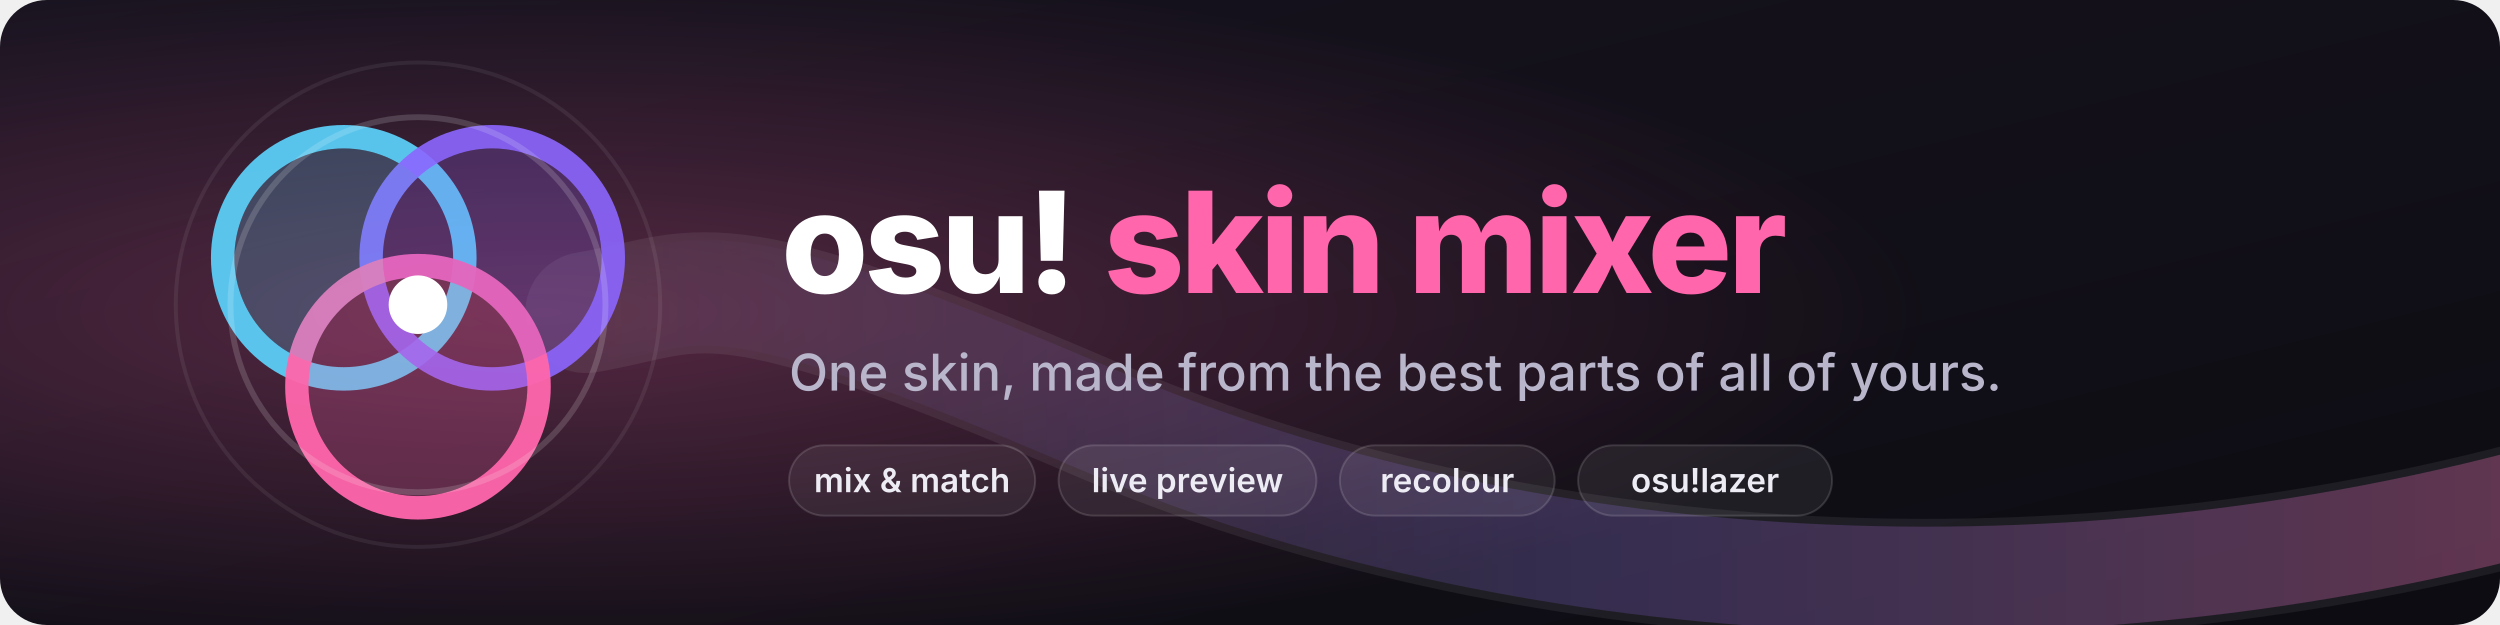
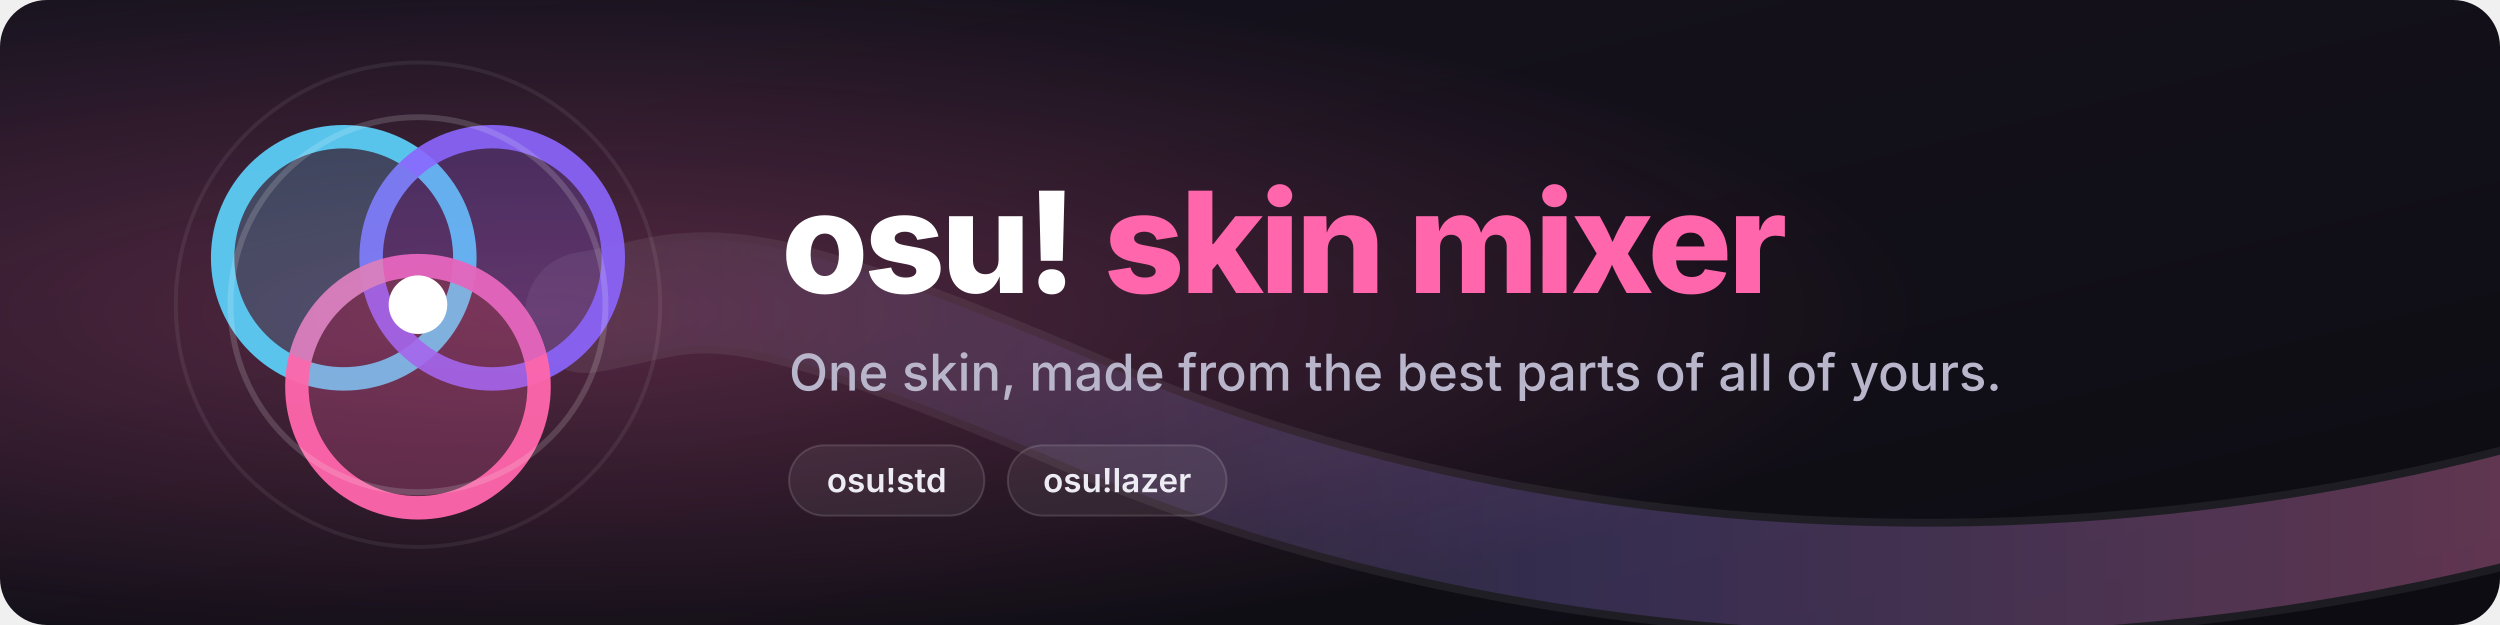
<svg xmlns="http://www.w3.org/2000/svg" viewBox="0 0 1280 320" width="1280" height="320" role="img" aria-label="osu! skin mixer: build one skin out of the best parts of many">
  <defs>
    <linearGradient id="bg" x1="0" y1="0" x2="1" y2="1">
      <stop offset="0" stop-color="#17131f" />
      <stop offset="1" stop-color="#0d0c12" />
    </linearGradient>
    <radialGradient id="glow" cx="0.22" cy="0.5" r="0.55">
      <stop offset="0" stop-color="#ff66ab" stop-opacity="0.28" />
      <stop offset="1" stop-color="#ff66ab" stop-opacity="0" />
    </radialGradient>
    <linearGradient id="track" x1="0" y1="0" x2="1" y2="0">
      <stop offset="0" stop-color="#8c66ff" stop-opacity="0" />
      <stop offset="0.5" stop-color="#8c66ff" stop-opacity="0.55" />
      <stop offset="1" stop-color="#ff66ab" stop-opacity="0.9" />
    </linearGradient>
    <clipPath id="frame">
      <rect width="1280" height="320" rx="24" />
    </clipPath>
  </defs>
  <g clip-path="url(#frame)">
    <rect width="1280" height="320" fill="url(#bg)" />
    <rect width="1280" height="320" fill="url(#glow)" />
    <path d="M1320 250 C 1040 330, 760 300, 560 214 S 360 150, 300 160" fill="none" stroke="url(#track)" stroke-width="54" stroke-linecap="round" opacity="0.35" />
    <path d="M1320 250 C 1040 330, 760 300, 560 214 S 360 150, 300 160" fill="none" stroke="#ffffff" stroke-opacity="0.07" stroke-width="62" stroke-linecap="round" />
    <g fill="none" stroke-width="12">
      <circle cx="176" cy="132" r="62" stroke="#5dd6ff" opacity="0.9" />
      <circle cx="252" cy="132" r="62" stroke="#8c66ff" opacity="0.9" />
      <circle cx="214" cy="198" r="62" stroke="#ff66ab" opacity="0.95" />
    </g>
    <g opacity="0.22">
      <circle cx="176" cy="132" r="56" fill="#5dd6ff" />
      <circle cx="252" cy="132" r="56" fill="#8c66ff" />
      <circle cx="214" cy="198" r="56" fill="#ff66ab" />
    </g>
    <circle cx="214" cy="156" r="15" fill="#ffffff" />
    <circle cx="214" cy="156" r="96" fill="none" stroke="#ffffff" stroke-opacity="0.16" stroke-width="3" />
    <circle cx="214" cy="156" r="124" fill="none" stroke="#ffffff" stroke-opacity="0.07" stroke-width="2" />
    <g font-family="Inter, 'Segoe UI', system-ui, -apple-system, 'Helvetica Neue', Arial, sans-serif">
      <text x="400" y="150" font-size="72" font-weight="800" letter-spacing="-2" fill="#ffffff">osu! <tspan fill="#ff66ab">skin mixer</tspan>
      </text>
      <text x="404" y="200" font-size="26" font-weight="500" fill="#b9b6cc">One skin, made from the best parts of all of yours.</text>
      <g font-size="17" font-weight="600">
-         <rect x="404" y="228" width="126" height="36" rx="18" fill="#ffffff" fill-opacity="0.07" stroke="#ffffff" stroke-opacity="0.14" />
-         <text x="467" y="252" text-anchor="middle" fill="#edecf4">mix &amp; match</text>
-         <rect x="542" y="228" width="132" height="36" rx="18" fill="#ffffff" fill-opacity="0.07" stroke="#ffffff" stroke-opacity="0.14" />
-         <text x="608" y="252" text-anchor="middle" fill="#edecf4">live preview</text>
-         <rect x="686" y="228" width="110" height="36" rx="18" fill="#ffffff" fill-opacity="0.07" stroke="#ffffff" stroke-opacity="0.14" />
-         <text x="741" y="252" text-anchor="middle" fill="#edecf4">recolour</text>
-         <rect x="808" y="228" width="130" height="36" rx="18" fill="#ffffff" fill-opacity="0.07" stroke="#ffffff" stroke-opacity="0.14" />
-         <text x="873" y="252" text-anchor="middle" fill="#edecf4">osu!lazer</text>
+         <rect x="404" y="228" width="100" height="36" rx="18" fill="#ffffff" fill-opacity="0.07" stroke="#ffffff" stroke-opacity="0.14" />
+         <text x="454" y="252" text-anchor="middle" fill="#edecf4">osu!std</text>
+         <rect x="516" y="228" width="112" height="36" rx="18" fill="#ffffff" fill-opacity="0.07" stroke="#ffffff" stroke-opacity="0.14" />
+         <text x="572" y="252" text-anchor="middle" fill="#edecf4">osu!lazer</text>
      </g>
    </g>
  </g>
</svg>
